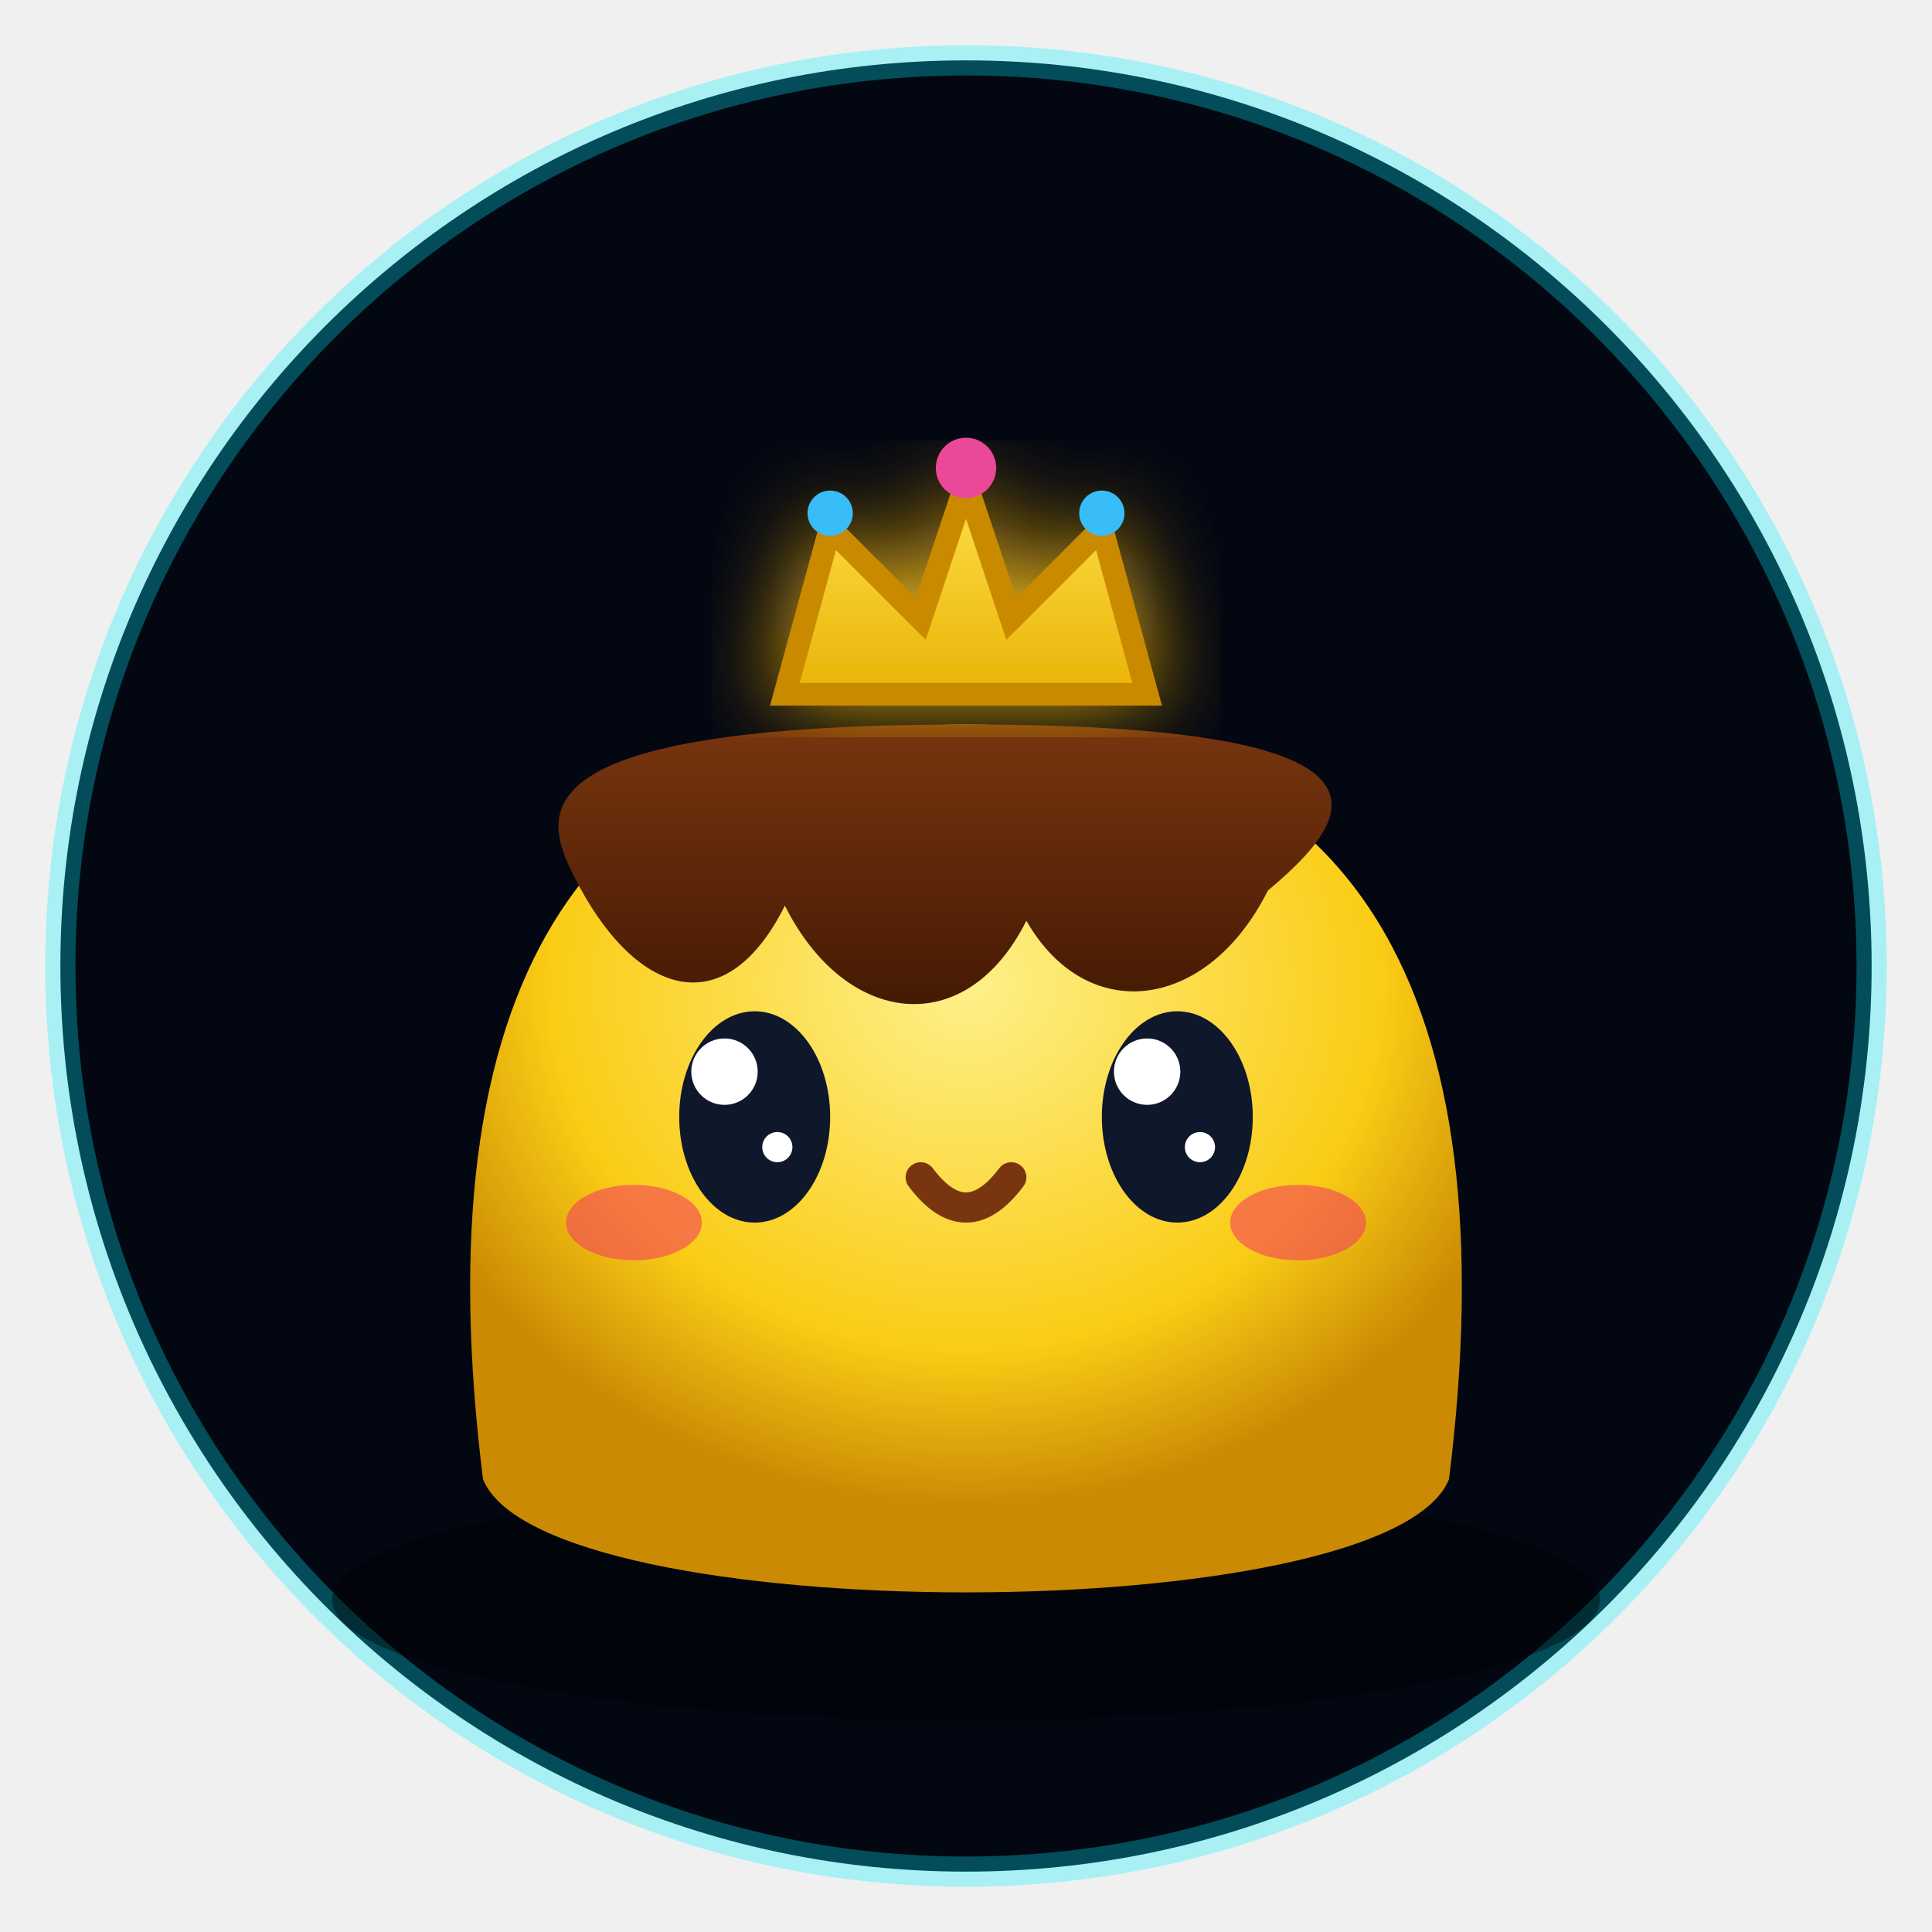
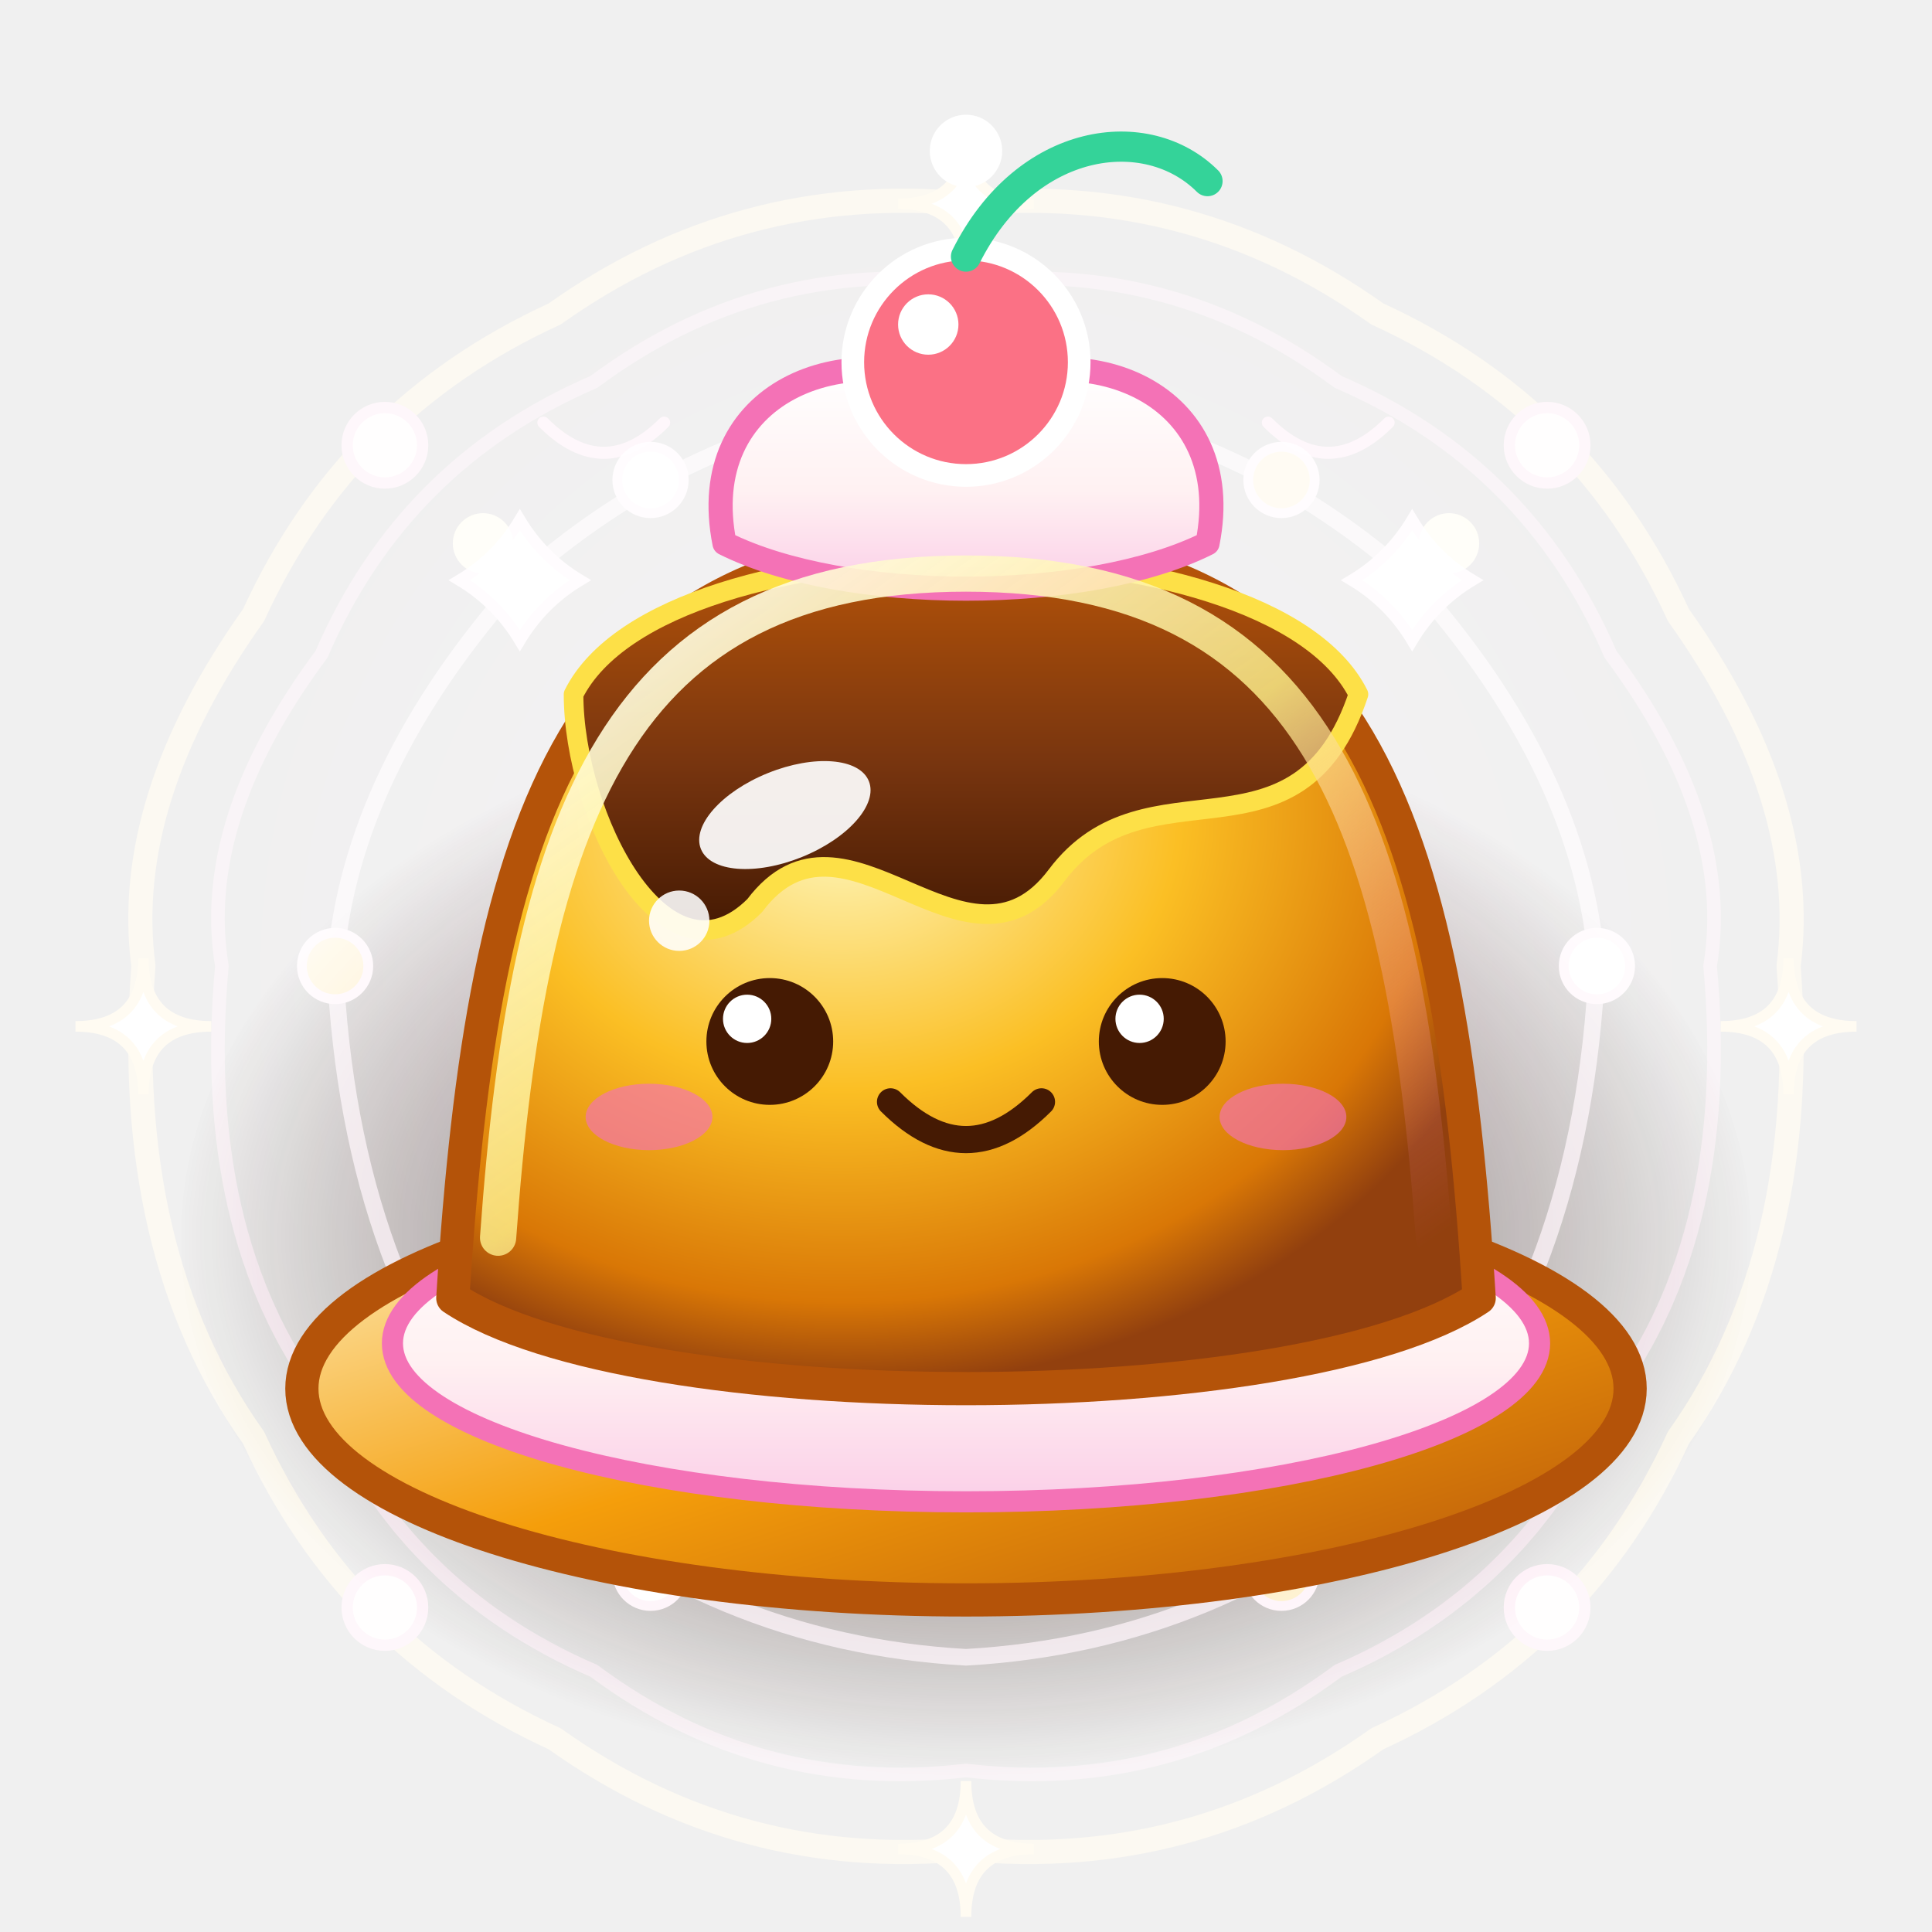
- <svg xmlns="http://www.w3.org/2000/svg" viewBox="0 0 128 128" width="128" height="128">
+ <svg xmlns="http://www.w3.org/2000/svg" viewBox="0 0 128 128" fill="none" data-rig-id="pudding-defense-icon-rig" data-root-anchor="64,64" data-has-aura="true">
  <defs>
-     <radialGradient id="puddingGlow" cx="50%" cy="30%" r="60%">
-       <stop offset="0%" stop-color="#fef08a" />
-       <stop offset="70%" stop-color="#facc15" />
-       <stop offset="100%" stop-color="#ca8a04" />
+     <radialGradient id="pdi-shadow" cx="50%" cy="50%" r="50%">
+       <stop offset="0%" stop-color="#23120b" stop-opacity="0.72" />
+       <stop offset="65%" stop-color="#23120b" stop-opacity="0.28" />
+       <stop offset="100%" stop-color="#23120b" stop-opacity="0" />
    </radialGradient>
-     <linearGradient id="caramelGrad" x1="0%" y1="0%" x2="0%" y2="100%">
-       <stop offset="0%" stop-color="#78350f" />
+     <radialGradient id="pdi-aura" cx="50%" cy="50%" r="50%">
+       <stop offset="0%" stop-color="#fbbf24" stop-opacity="0.38" />
+       <stop offset="55%" stop-color="#f472b6" stop-opacity="0.16" />
+       <stop offset="100%" stop-color="#23120b" stop-opacity="0" />
+     </radialGradient>
+     <linearGradient id="pdi-wafer" x1="0%" y1="0%" x2="100%" y2="100%">
+       <stop offset="0%" stop-color="#fef3c7" />
+       <stop offset="50%" stop-color="#f59e0b" />
+       <stop offset="100%" stop-color="#b45309" />
+     </linearGradient>
+     <linearGradient id="pdi-frosting" x1="0%" y1="0%" x2="0%" y2="100%">
+       <stop offset="0%" stop-color="#ffffff" />
+       <stop offset="55%" stop-color="#fff1f2" />
+       <stop offset="100%" stop-color="#fbcfe8" />
+     </linearGradient>
+     <radialGradient id="pdi-custard" cx="38%" cy="32%" r="68%">
+       <stop offset="0%" stop-color="#fef9c3" />
+       <stop offset="48%" stop-color="#fbbf24" />
+       <stop offset="85%" stop-color="#d97706" />
+       <stop offset="100%" stop-color="#92400e" />
+     </radialGradient>
+     <radialGradient id="pdi-berry" cx="38%" cy="32%" r="68%">
+       <stop offset="0%" stop-color="#ffe4e6" />
+       <stop offset="45%" stop-color="#f472b6" />
+       <stop offset="85%" stop-color="#db2777" />
+       <stop offset="100%" stop-color="#9d174d" />
+     </radialGradient>
+     <linearGradient id="pdi-caramel" x1="0%" y1="0%" x2="0%" y2="100%">
+       <stop offset="0%" stop-color="#b45309" />
+       <stop offset="55%" stop-color="#78350f" />
      <stop offset="100%" stop-color="#451a03" />
    </linearGradient>
-     <linearGradient id="crownGrad" x1="0%" y1="0%" x2="0%" y2="100%">
-       <stop offset="0%" stop-color="#fde047" />
-       <stop offset="100%" stop-color="#eab308" />
+     <linearGradient id="pdi-rim" x1="0%" y1="0%" x2="100%" y2="100%">
+       <stop offset="0%" stop-color="#ffffff" stop-opacity="0.96" />
+       <stop offset="50%" stop-color="#fef08a" stop-opacity="0.82" />
+       <stop offset="100%" stop-color="#f472b6" stop-opacity="0" />
    </linearGradient>
-     <filter id="softGlow" x="-20%" y="-20%" width="140%" height="140%">
-       <feGaussianBlur stdDeviation="3" result="blur" />
-       <feComposite in="SourceGraphic" in2="blur" operator="over" />
-     </filter>
  </defs>
-   <circle cx="64" cy="64" r="60" fill="#030712" stroke="#00f0ff" stroke-width="2" stroke-opacity="0.3" />
-   <ellipse cx="64" cy="106" rx="42" ry="8" fill="rgba(0,0,0,0.4)" />
-   <path d="M 32 98 C 28 66, 38 48, 64 48 C 90 48, 100 66, 96 98 C 92 108, 36 108, 32 98 Z" fill="url(#puddingGlow)" />
-   <path d="M 38 58 C 42 66, 48 68, 52 60 C 56 68, 64 69, 68 61 C 72 68, 80 67, 84 59 C 90 54, 94 48, 64 48 C 34 48, 36 54, 38 58 Z" fill="url(#caramelGrad)" />
-   <ellipse cx="50" cy="74" rx="5" ry="7" fill="#0f172a" />
-   <circle cx="48" cy="71" r="2.2" fill="#ffffff" />
-   <circle cx="51.5" cy="76" r="1" fill="#ffffff" />
-   <ellipse cx="78" cy="74" rx="5" ry="7" fill="#0f172a" />
-   <circle cx="76" cy="71" r="2.2" fill="#ffffff" />
-   <circle cx="79.5" cy="76" r="1" fill="#ffffff" />
-   <ellipse cx="42" cy="81" rx="4.5" ry="2.5" fill="#f43f5e" opacity="0.6" />
-   <ellipse cx="86" cy="81" rx="4.5" ry="2.5" fill="#f43f5e" opacity="0.6" />
-   <path d="M 61 78 Q 64 82 67 78" stroke="#78350f" stroke-width="2" stroke-linecap="round" fill="none" />
-   <path d="M 52 46 L 55 35 L 61 41 L 64 32 L 67 41 L 73 35 L 76 46 Z" fill="url(#crownGrad)" stroke="#ca8a04" stroke-width="1.5" filter="url(#softGlow)" />
-   <circle cx="55" cy="34" r="1.5" fill="#38bdf8" />
-   <circle cx="64" cy="31" r="2" fill="#ec4899" />
-   <circle cx="73" cy="34" r="1.5" fill="#38bdf8" />
+   <g id="part-shadow-cast" data-pivot="64,76" data-parent="root" data-z-index="1" data-blend="multiply" style="mix-blend-mode: multiply">
+     <ellipse cx="64" cy="82" rx="52" ry="36" fill="url(#pdi-shadow)" />
+   </g>
+   <g id="part-aura-ring-outer" data-pivot="64,64" data-parent="root" data-z-index="4" data-blend="screen" data-motion="spin-cw" style="mix-blend-mode: screen">
+     <circle cx="64" cy="64" r="58" fill="url(#pdi-aura)" />
+     <path fill="none" stroke="#fbbf24" stroke-width="1.6" stroke-opacity="0.78" d="M118.5,64 Q119.93,82.99 111.2,95.25 Q104.94,108.94 91.25,115.2 Q78.99,123.93 64,122.5 Q49.01,123.93 36.75,115.2 Q23.06,108.94 16.8,95.25 Q8.07,82.99 9.5,64 Q8.07,53.01 16.8,40.75 Q23.06,27.06 36.75,20.8 Q49.01,12.07 64,13.5 Q78.99,12.07 91.25,20.8 Q104.94,27.06 111.2,40.75 Q119.93,53.01 118.5,64 Z" stroke-linecap="round" stroke-linejoin="round" />
+     <path fill="none" stroke="#f472b6" stroke-width="0.9" stroke-opacity="0.62" d="M113.3,64 Q114.9,81.64 106.7,92.65 Q101.26,105.26 88.65,110.7 Q77.64,118.9 64,117.3 Q50.36,118.9 39.35,110.7 Q26.74,105.26 21.3,92.65 Q13.1,81.64 14.7,64 Q13.1,54.36 21.3,43.35 Q26.74,30.74 39.35,25.3 Q50.36,17.1 64,18.7 Q77.64,17.1 88.65,25.3 Q101.26,30.74 106.7,43.35 Q114.9,54.36 113.3,64 Z" stroke-linecap="round" stroke-linejoin="round" />
+     <path d="M 118.5 63.5 Q 118.5 68 123 68 Q 118.5 68 118.5 72.5 Q 118.5 68 114 68 Q 118.5 68 118.5 63.5 Z" fill="#ffffff" stroke="#fbbf24" stroke-width="0.7" />
+     <path d="M 64 118 Q 64 122.5 68.5 122.5 Q 64 122.5 64 127 Q 64 122.5 59.5 122.5 Q 64 122.5 64 118 Z" fill="#ffffff" stroke="#fbbf24" stroke-width="0.7" />
+     <path d="M 9.5 63.5 Q 9.5 68 14 68 Q 9.5 68 9.5 72.5 Q 9.5 68 5 68 Q 9.5 68 9.5 63.5 Z" fill="#ffffff" stroke="#fbbf24" stroke-width="0.7" />
+     <path d="M 64 9 Q 64 13.5 68.5 13.5 Q 64 13.5 64 18 Q 64 13.5 59.5 13.5 Q 64 13.5 64 9 Z" fill="#ffffff" stroke="#fbbf24" stroke-width="0.7" />
+     <circle cx="102.5" cy="106.5" r="2.5" fill="#fff1f2" stroke="#f472b6" stroke-width="0.75" />
+     <circle cx="25.5" cy="106.5" r="2.5" fill="#fff1f2" stroke="#f472b6" stroke-width="0.75" />
+     <circle cx="25.5" cy="29.5" r="2.5" fill="#fff1f2" stroke="#f472b6" stroke-width="0.75" />
+     <circle cx="102.5" cy="29.5" r="2.5" fill="#fff1f2" stroke="#f472b6" stroke-width="0.75" />
+   </g>
+   <g id="part-aura-ring-inner" data-pivot="64,64" data-parent="root" data-z-index="5" data-blend="screen" data-motion="spin-ccw" style="mix-blend-mode: screen">
+     <path fill="none" stroke="#fbcfe8" stroke-width="1.1" stroke-opacity="0.74" d="M105.8,64 Q104.84,84.91 93.56,97.56 Q80.91,108.84 64,109.8 Q47.09,108.84 34.44,97.56 Q23.16,84.91 22.2,64 Q23.16,51.09 34.44,38.44 Q47.09,27.16 64,26.2 Q80.91,27.16 93.56,38.44 Q104.84,51.09 105.8,64 Z" stroke-linecap="round" stroke-linejoin="round" />
+     <circle cx="105.8" cy="64" r="2.2" fill="#ffffff" stroke="#fbcfe8" stroke-width="0.65" />
+     <circle cx="84.9" cy="104.2" r="2.2" fill="#fbbf24" stroke="#fbcfe8" stroke-width="0.65" />
+     <circle cx="43.1" cy="104.2" r="2.2" fill="#ffffff" stroke="#fbcfe8" stroke-width="0.65" />
+     <circle cx="22.2" cy="64" r="2.2" fill="#fbbf24" stroke="#fbcfe8" stroke-width="0.65" />
+     <circle cx="43.1" cy="31.8" r="2.2" fill="#ffffff" stroke="#fbcfe8" stroke-width="0.65" />
+     <circle cx="84.9" cy="31.8" r="2.2" fill="#fbbf24" stroke="#fbcfe8" stroke-width="0.65" />
+     <path d="M93.56,93.56 Q95.06,96.06 97.56,97.56 Q95.06,99.06 93.56,101.56 Q92.06,99.06 89.56,97.56 Q92.06,96.06 93.56,93.56 Z" fill="#ffffff" stroke="#fbcfe8" stroke-width="0.75" />
+     <path d="M34.44,93.56 Q35.94,96.06 38.44,97.56 Q35.94,99.06 34.44,101.56 Q32.94,99.06 30.44,97.56 Q32.94,96.06 34.44,93.56 Z" fill="#ffffff" stroke="#fbcfe8" stroke-width="0.75" />
+     <path d="M34.44,34.44 Q35.94,36.94 38.44,38.44 Q35.94,39.94 34.44,42.44 Q32.94,39.94 30.44,38.44 Q32.94,36.94 34.44,34.44 Z" fill="#ffffff" stroke="#fbcfe8" stroke-width="0.75" />
+     <path d="M93.56,34.44 Q95.06,36.94 97.56,38.44 Q95.06,39.94 93.56,42.44 Q92.06,39.94 89.56,38.44 Q92.06,36.94 93.56,34.44 Z" fill="#ffffff" stroke="#fbcfe8" stroke-width="0.75" />
+   </g>
+   <g id="part-pedestal-base" data-pivot="64,92" data-parent="root" data-z-index="15" data-blend="normal">
+     <ellipse cx="64" cy="92" rx="44" ry="14" fill="url(#pdi-wafer)" stroke="#b45309" stroke-width="2.2" />
+     <ellipse cx="64" cy="89" rx="38" ry="10.5" fill="url(#pdi-frosting)" stroke="#f472b6" stroke-width="1.4" />
+     <path d="M36 89 Q50 94 64 89 Q78 94 92 89" stroke="#f59e0b" stroke-width="0.8" stroke-linecap="round" />
+   </g>
+   <g id="part-pudding-body" data-pivot="64,72" data-parent="part-pedestal-base" data-z-index="25" data-blend="normal">
+     <path d="M30 86 C32 54 38 36 64 36 C90 36 96 54 98 86 C86 94 42 94 30 86 Z" fill="url(#pdi-custard)" stroke="#b45309" stroke-width="2.2" stroke-linejoin="round" />
+     <path d="M38 46 C44 34 84 34 90 46 C86 58 76 50 70 58 C64 66 56 52 50 60 C44 66 38 54 38 46 Z" fill="url(#pdi-caramel)" stroke="#fde047" stroke-width="1.3" stroke-linejoin="round" />
+     <circle cx="51" cy="69" r="4.2" fill="#451a03" />
+     <circle cx="49.5" cy="67.5" r="1.6" fill="#ffffff" />
+     <circle cx="77" cy="69" r="4.2" fill="#451a03" />
+     <circle cx="75.5" cy="67.5" r="1.6" fill="#ffffff" />
+     <ellipse cx="43" cy="74" rx="4.2" ry="2.2" fill="#f472b6" fill-opacity="0.65" />
+     <ellipse cx="85" cy="74" rx="4.2" ry="2.2" fill="#f472b6" fill-opacity="0.65" />
+     <path d="M59 73 Q64 78 69 73" stroke="#451a03" stroke-width="1.8" stroke-linecap="round" />
+     <ellipse cx="52" cy="54" rx="6.0" ry="3.0" transform="rotate(-22 52 54)" fill="#ffffff" fill-opacity="0.92" />
+     <circle cx="45" cy="61" r="2.0" fill="#ffffff" fill-opacity="0.88" />
+   </g>
+   <g id="part-turret-crown" data-pivot="64,32" data-parent="part-pudding-body" data-z-index="35" data-blend="normal">
+     <path d="M48 36 C46 26 56 22 64 26 C72 22 82 26 80 36 C72 40 56 40 48 36 Z" fill="url(#pdi-frosting)" stroke="#f472b6" stroke-width="1.6" stroke-linejoin="round" />
+     <circle cx="64" cy="24" r="7.5" fill="#fb7185" stroke="#ffffff" stroke-width="1.5" />
+     <path d="M64 17 C68 9 76 8 80 12" stroke="#34d399" stroke-width="2.0" stroke-linecap="round" />
+     <circle cx="61.5" cy="21.5" r="2.0" fill="#ffffff" />
+   </g>
+   <g id="part-light-rim-pudding" data-pivot="64,72" data-parent="part-pudding-body" data-z-index="45" data-blend="plus-lighter" style="mix-blend-mode: plus-lighter">
+     <path d="M33 82 C35 54 41 38 64 38 C87 38 93 54 95 82" stroke="url(#pdi-rim)" stroke-width="2.4" stroke-linecap="round" />
+   </g>
+   <g id="part-aura-corona-top" data-pivot="64,64" data-parent="root" data-z-index="65" data-blend="screen" style="mix-blend-mode: screen">
+     <circle cx="64" cy="10" r="2.4" fill="#ffffff" />
+     <circle cx="32" cy="36" r="2.0" fill="#fef08a" />
+     <circle cx="96" cy="36" r="2.0" fill="#fef08a" />
+     <path d="M36 28 Q40 32 44 28 M84 28 Q88 32 92 28" stroke="#f472b6" stroke-width="0.8" stroke-linecap="round" />
+   </g>
</svg>
